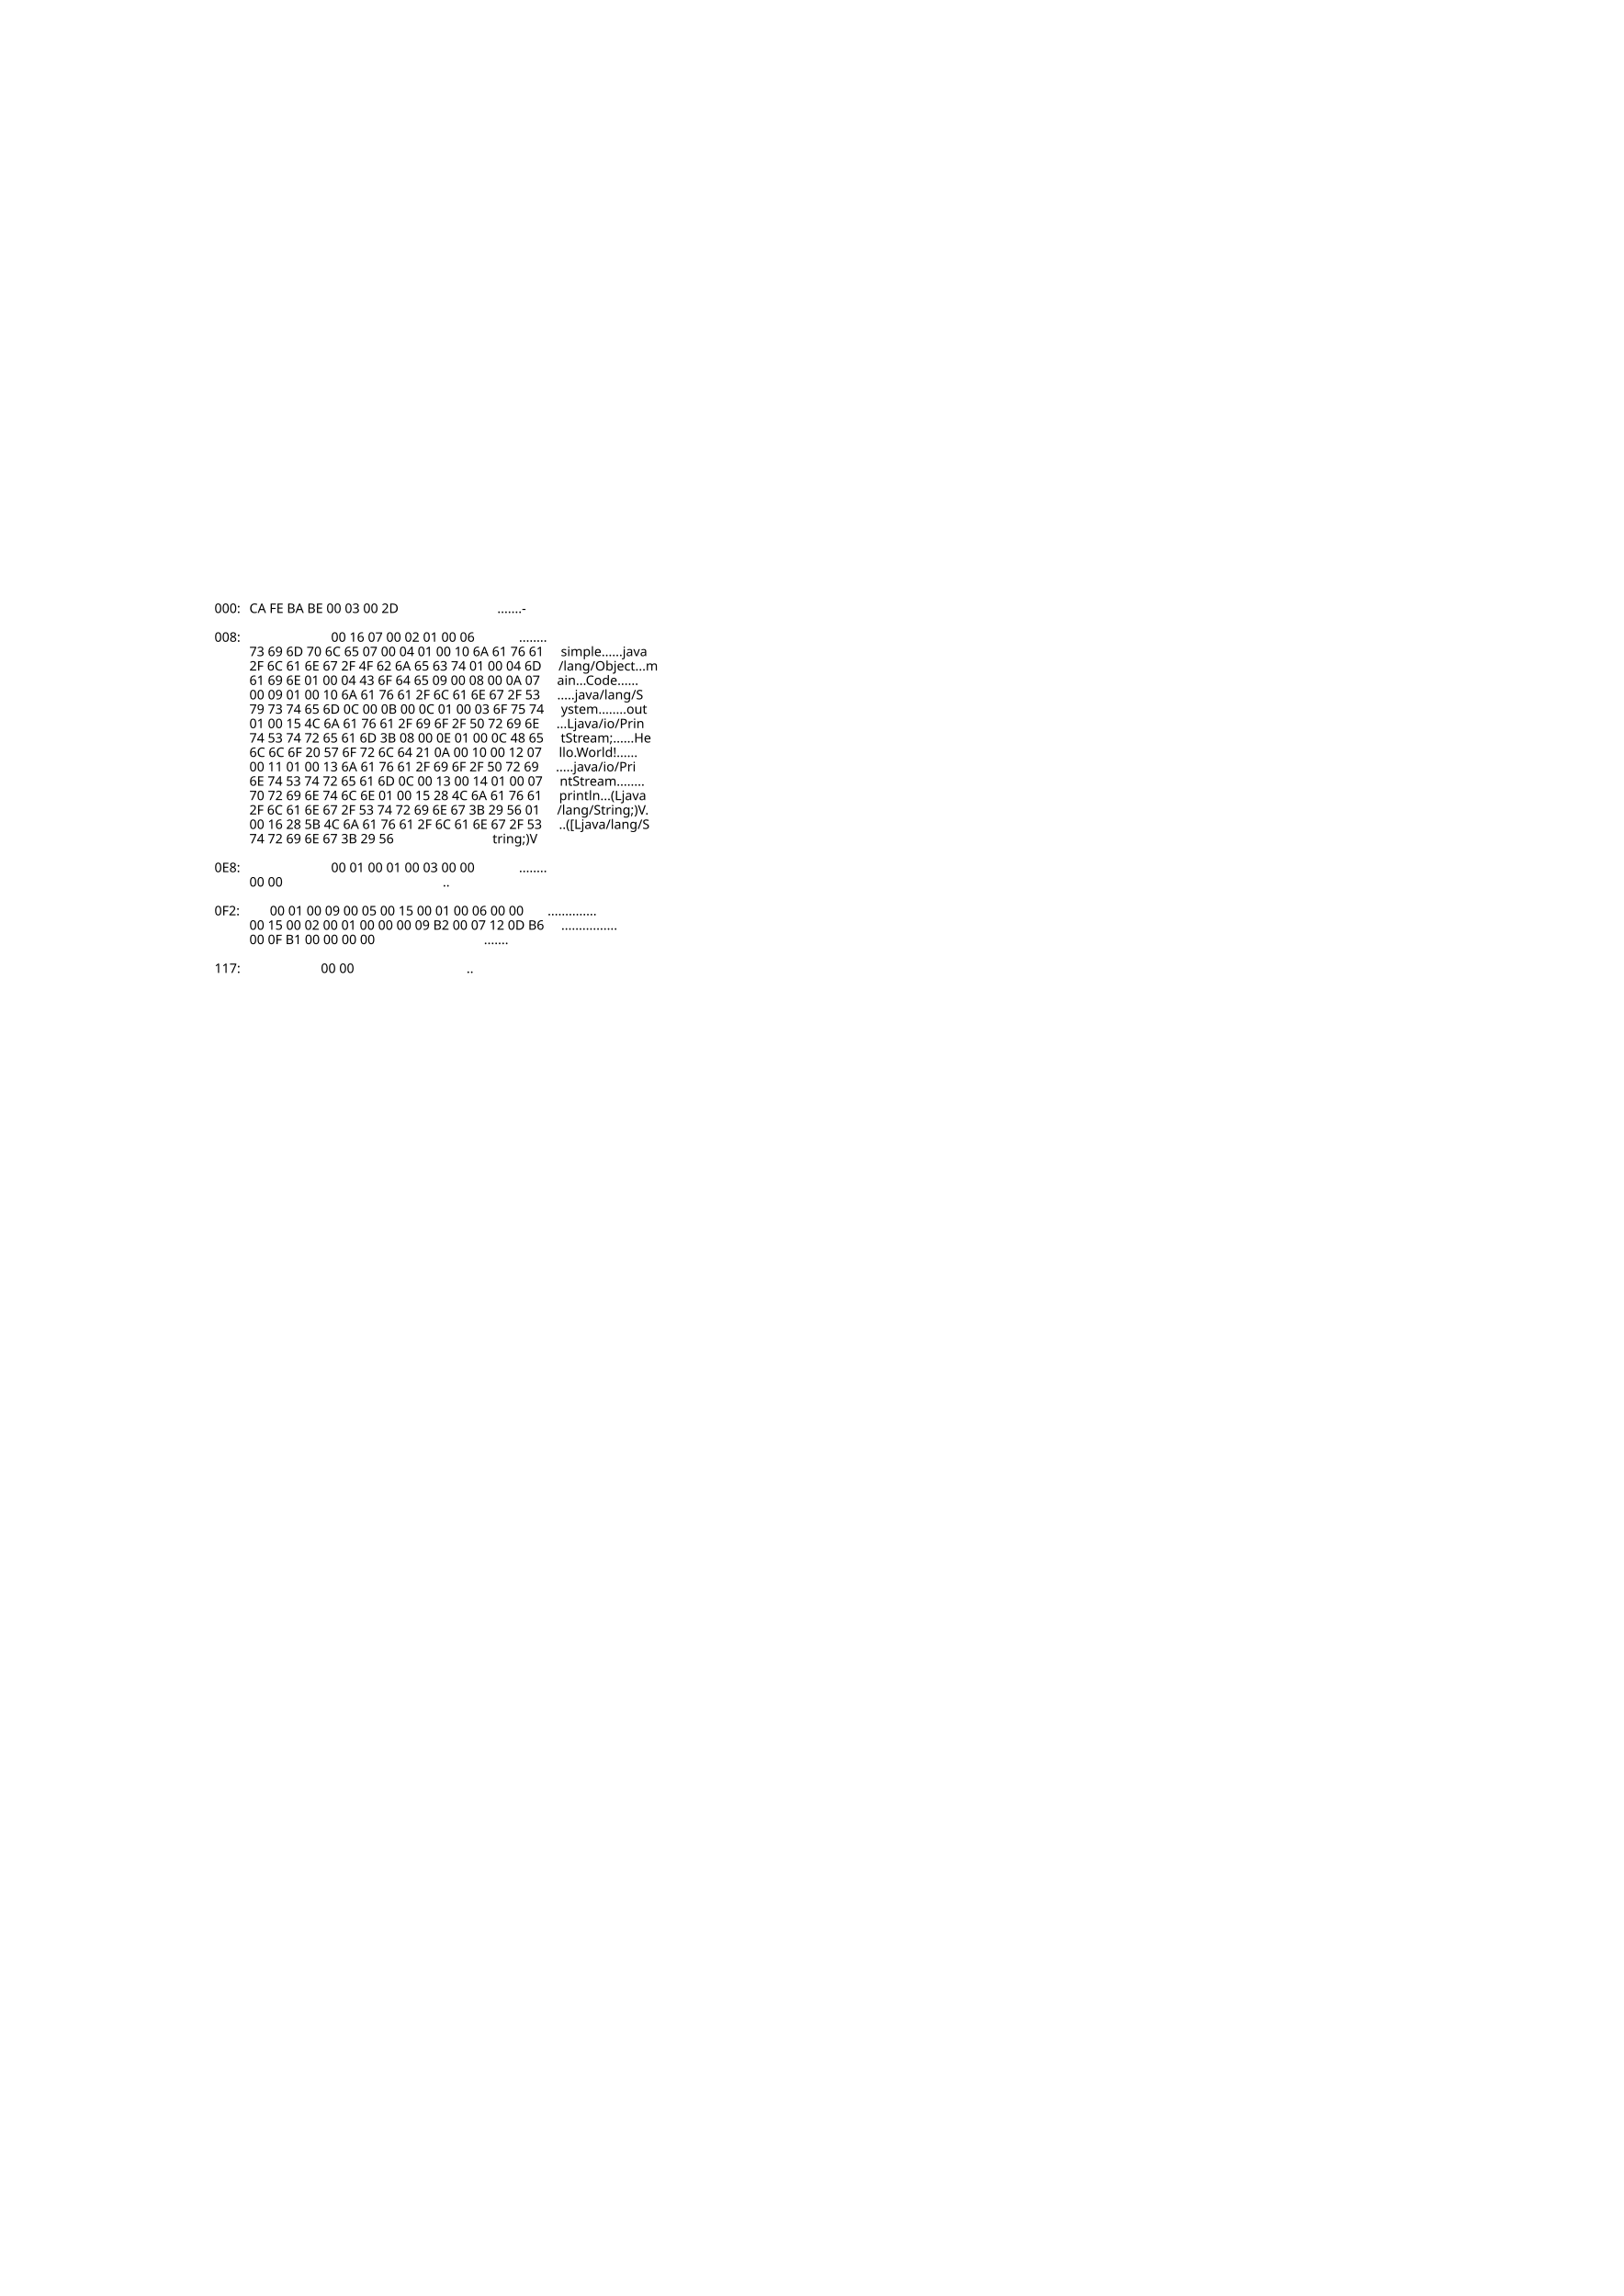
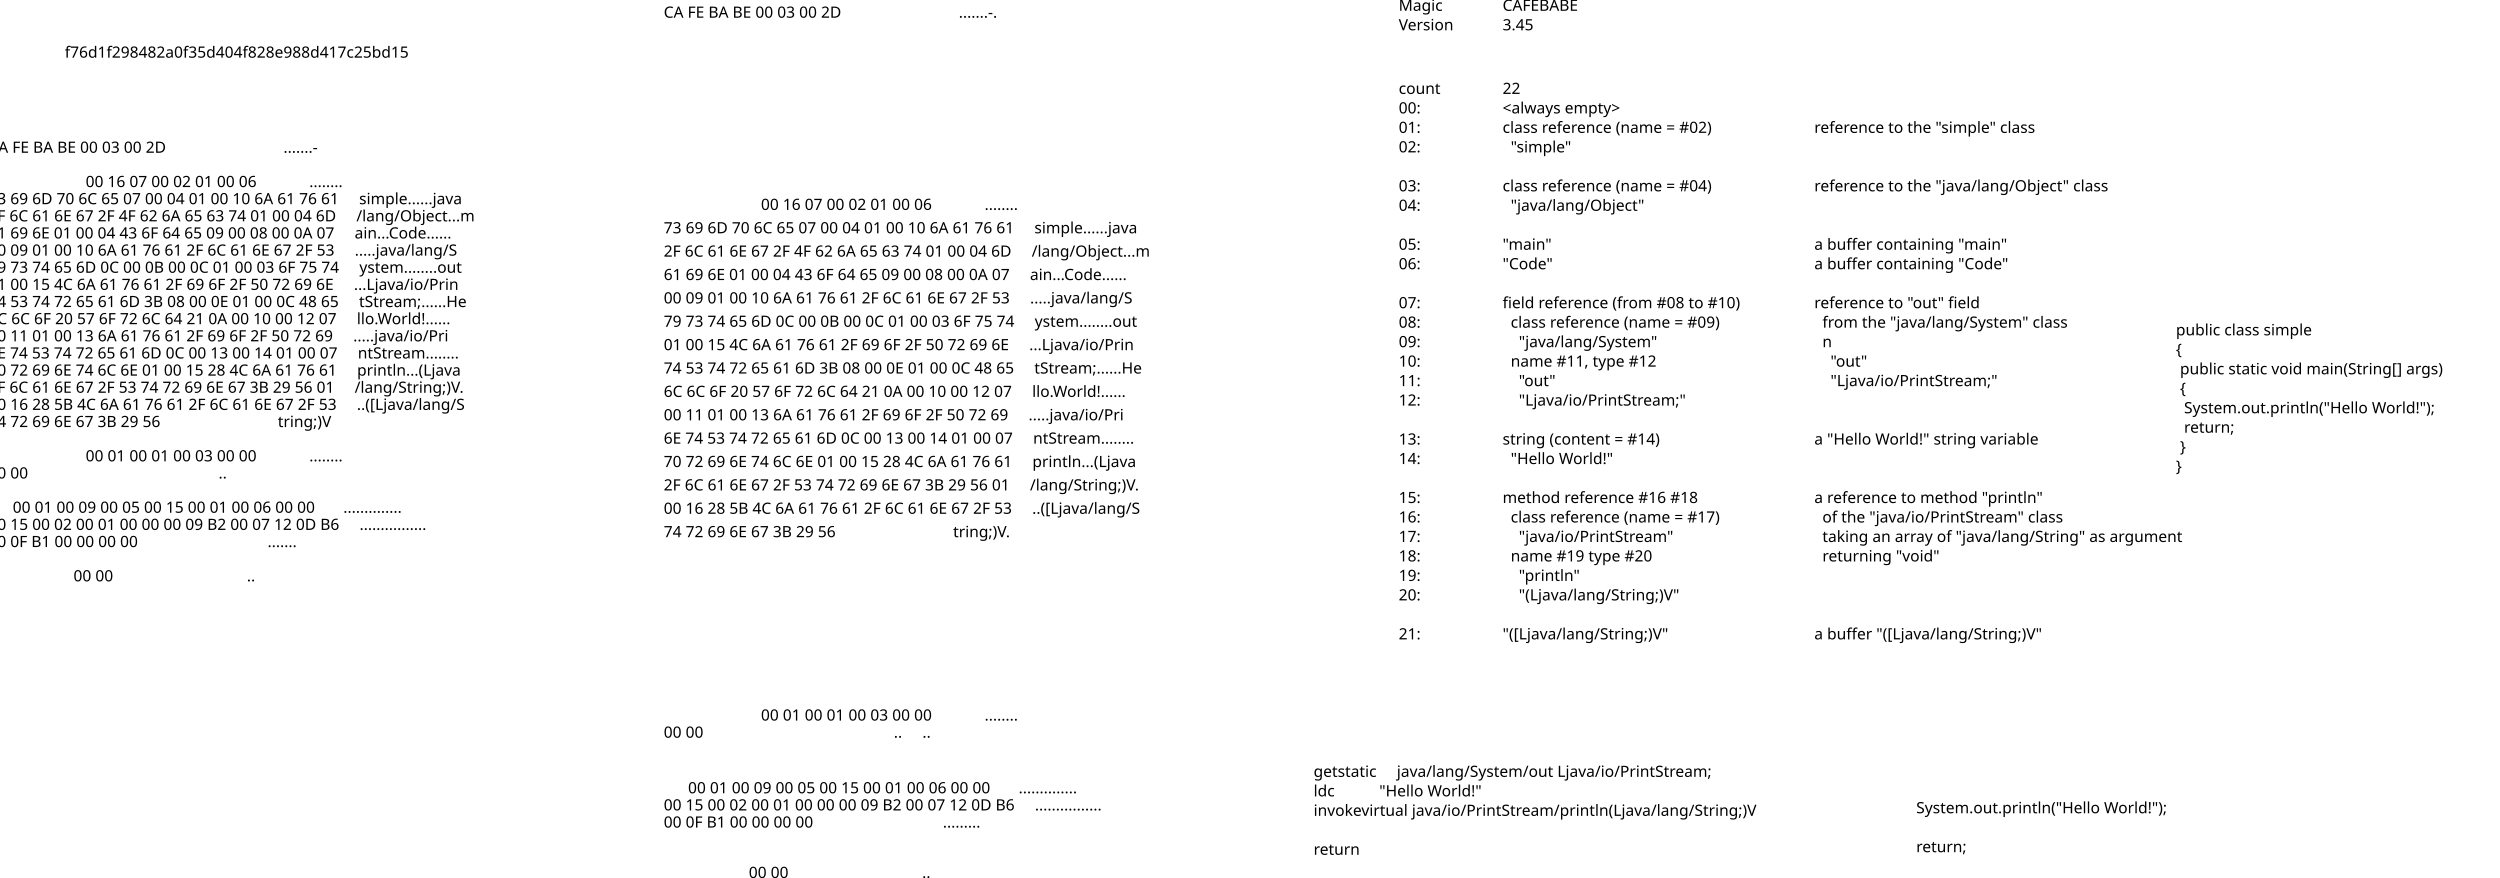
- <svg xmlns="http://www.w3.org/2000/svg" width="744.094" height="1052.362" id="svg2" version="1.1">
+ <svg xmlns="http://www.w3.org/2000/svg" width="962.519" height="338.023" id="svg2" version="1.1">
  <defs id="defs4" />
-   <g id="layer1">
-     <text xml:space="preserve" style="font-size:6px;font-style:normal;font-variant:normal;font-weight:normal;font-stretch:normal;text-align:start;line-height:110%;letter-spacing:0px;word-spacing:0px;text-anchor:start;fill:#000000;fill-opacity:1;stroke:none;font-family:Envy Code R;-inkscape-font-specification:Envy Code R" x="114.286" y="280.934" id="text2985">
-       <tspan x="114.286" y="280.934" id="tspan3493">CA FE BA BE 00 03 00 2D                             .......-</tspan>
-       <tspan x="114.286" y="287.534" id="tspan2989" />
-       <tspan x="114.286" y="294.134" id="tspan2991">                        00 16 07 00 02 01 00 06             ........</tspan>
-       <tspan x="114.286" y="300.734" id="tspan2993">73 69 6D 70 6C 65 07 00 04 01 00 10 6A 61 76 61     simple......java</tspan>
-       <tspan x="114.286" y="307.334" id="tspan2995">2F 6C 61 6E 67 2F 4F 62 6A 65 63 74 01 00 04 6D     /lang/Object...m</tspan>
-       <tspan x="114.286" y="313.934" id="tspan2997">61 69 6E 01 00 04 43 6F 64 65 09 00 08 00 0A 07     ain...Code......</tspan>
-       <tspan x="114.286" y="320.534" id="tspan2999">00 09 01 00 10 6A 61 76 61 2F 6C 61 6E 67 2F 53     .....java/lang/S</tspan>
-       <tspan x="114.286" y="327.134" id="tspan3001">79 73 74 65 6D 0C 00 0B 00 0C 01 00 03 6F 75 74     ystem........out</tspan>
-       <tspan x="114.286" y="333.734" id="tspan3003">01 00 15 4C 6A 61 76 61 2F 69 6F 2F 50 72 69 6E     ...Ljava/io/Prin</tspan>
-       <tspan x="114.286" y="340.334" id="tspan3005">74 53 74 72 65 61 6D 3B 08 00 0E 01 00 0C 48 65     tStream;......He</tspan>
-       <tspan x="114.286" y="346.934" id="tspan3007">6C 6C 6F 20 57 6F 72 6C 64 21 0A 00 10 00 12 07     llo.World!......</tspan>
-       <tspan x="114.286" y="353.534" id="tspan3009">00 11 01 00 13 6A 61 76 61 2F 69 6F 2F 50 72 69     .....java/io/Pri</tspan>
-       <tspan x="114.286" y="360.134" id="tspan3011">6E 74 53 74 72 65 61 6D 0C 00 13 00 14 01 00 07     ntStream........</tspan>
-       <tspan x="114.286" y="366.734" id="tspan3013">70 72 69 6E 74 6C 6E 01 00 15 28 4C 6A 61 76 61     println...(Ljava</tspan>
-       <tspan x="114.286" y="373.334" id="tspan3015">2F 6C 61 6E 67 2F 53 74 72 69 6E 67 3B 29 56 01     /lang/String;)V.</tspan>
-       <tspan x="114.286" y="379.934" id="tspan3017">00 16 28 5B 4C 6A 61 76 61 2F 6C 61 6E 67 2F 53     ..([Ljava/lang/S</tspan>
-       <tspan x="114.286" y="386.534" id="tspan3019">74 72 69 6E 67 3B 29 56                             tring;)V</tspan>
-       <tspan x="114.286" y="393.134" id="tspan3021" />
-       <tspan x="114.286" y="399.734" id="tspan3023">                        00 01 00 01 00 03 00 00             ........</tspan>
-       <tspan x="114.286" y="406.334" id="tspan3025">00 00                                               ..</tspan>
-       <tspan x="114.286" y="412.934" id="tspan3027" />
-       <tspan x="114.286" y="419.534" id="tspan3029">      00 01 00 09 00 05 00 15 00 01 00 06 00 00       ..............</tspan>
-       <tspan x="114.286" y="426.134" id="tspan3031">00 15 00 02 00 01 00 00 00 09 B2 00 07 12 0D B6     ................</tspan>
-       <tspan x="114.286" y="432.734" id="tspan3033">00 0F B1 00 00 00 00                                .......</tspan>
-       <tspan x="114.286" y="439.334" id="tspan3035" />
-       <tspan x="114.286" y="445.934" id="tspan3037">                     00 00                                 ..</tspan>
-     </text>
-     <text id="text3039" y="280.934" x="98.286" style="font-size:6px;font-style:normal;font-variant:normal;font-weight:normal;font-stretch:normal;text-align:start;line-height:110%;letter-spacing:0px;word-spacing:0px;text-anchor:start;fill:#000000;fill-opacity:1;stroke:none;font-family:Envy Code R;-inkscape-font-specification:Envy Code R" xml:space="preserve">
-       <tspan id="tspan3091" y="280.934" x="98.286">000:</tspan>
-       <tspan y="287.534" x="98.286" id="tspan3443" />
-       <tspan y="294.134" x="98.286" id="tspan3445">008:</tspan>
-       <tspan y="300.734" x="98.286" id="tspan3447" />
-       <tspan y="307.334" x="98.286" id="tspan3449" />
-       <tspan y="313.934" x="98.286" id="tspan3451" />
-       <tspan y="320.534" x="98.286" id="tspan3453" />
-       <tspan y="327.134" x="98.286" id="tspan3455" />
-       <tspan y="333.734" x="98.286" id="tspan3457" />
-       <tspan y="340.334" x="98.286" id="tspan3459" />
-       <tspan y="346.934" x="98.286" id="tspan3461" />
-       <tspan y="353.534" x="98.286" id="tspan3463" />
-       <tspan y="360.134" x="98.286" id="tspan3465" />
-       <tspan y="366.734" x="98.286" id="tspan3467" />
-       <tspan y="373.334" x="98.286" id="tspan3469" />
-       <tspan y="379.934" x="98.286" id="tspan3471" />
-       <tspan y="386.534" x="98.286" id="tspan3473" />
-       <tspan y="393.134" x="98.286" id="tspan3475" />
-       <tspan y="399.734" x="98.286" id="tspan3477">0E8:</tspan>
-       <tspan y="406.334" x="98.286" id="tspan3479" />
-       <tspan y="412.934" x="98.286" id="tspan3481" />
-       <tspan y="419.534" x="98.286" id="tspan3483">0F2:</tspan>
-       <tspan y="426.134" x="98.286" id="tspan3485" />
-       <tspan y="432.734" x="98.286" id="tspan3487" />
-       <tspan y="439.334" x="98.286" id="tspan3489" />
-       <tspan y="445.934" x="98.286" id="tspan3491">117:</tspan>
+   <g id="layer1" transform="translate(-98.7486,-222.1102)">
+     <text xml:space="preserve" style="font-size:6px;font-style:normal;font-variant:normal;font-weight:normal;font-stretch:normal;text-align:start;line-height:110%;letter-spacing:0px;word-spacing:0px;text-anchor:start;fill:#000000;fill-opacity:1;stroke:none;font-family:Envy Code R;-inkscape-font-specification:Envy Code R" x="94.286" y="280.934" id="text2985">
+       <tspan x="94.286" y="280.934" id="tspan3493">CA FE BA BE 00 03 00 2D                             .......-</tspan>
+       <tspan x="94.286" y="287.534" id="tspan2989" />
+       <tspan x="94.286" y="294.134" id="tspan2991">                        00 16 07 00 02 01 00 06             ........</tspan>
+       <tspan x="94.286" y="300.734" id="tspan2993">73 69 6D 70 6C 65 07 00 04 01 00 10 6A 61 76 61     simple......java</tspan>
+       <tspan x="94.286" y="307.334" id="tspan2995">2F 6C 61 6E 67 2F 4F 62 6A 65 63 74 01 00 04 6D     /lang/Object...m</tspan>
+       <tspan x="94.286" y="313.934" id="tspan2997">61 69 6E 01 00 04 43 6F 64 65 09 00 08 00 0A 07     ain...Code......</tspan>
+       <tspan x="94.286" y="320.534" id="tspan2999">00 09 01 00 10 6A 61 76 61 2F 6C 61 6E 67 2F 53     .....java/lang/S</tspan>
+       <tspan x="94.286" y="327.134" id="tspan3001">79 73 74 65 6D 0C 00 0B 00 0C 01 00 03 6F 75 74     ystem........out</tspan>
+       <tspan x="94.286" y="333.734" id="tspan3003">01 00 15 4C 6A 61 76 61 2F 69 6F 2F 50 72 69 6E     ...Ljava/io/Prin</tspan>
+       <tspan x="94.286" y="340.334" id="tspan3005">74 53 74 72 65 61 6D 3B 08 00 0E 01 00 0C 48 65     tStream;......He</tspan>
+       <tspan x="94.286" y="346.934" id="tspan3007">6C 6C 6F 20 57 6F 72 6C 64 21 0A 00 10 00 12 07     llo.World!......</tspan>
+       <tspan x="94.286" y="353.534" id="tspan3009">00 11 01 00 13 6A 61 76 61 2F 69 6F 2F 50 72 69     .....java/io/Pri</tspan>
+       <tspan x="94.286" y="360.134" id="tspan3011">6E 74 53 74 72 65 61 6D 0C 00 13 00 14 01 00 07     ntStream........</tspan>
+       <tspan x="94.286" y="366.734" id="tspan3013">70 72 69 6E 74 6C 6E 01 00 15 28 4C 6A 61 76 61     println...(Ljava</tspan>
+       <tspan x="94.286" y="373.334" id="tspan3015">2F 6C 61 6E 67 2F 53 74 72 69 6E 67 3B 29 56 01     /lang/String;)V.</tspan>
+       <tspan x="94.286" y="379.934" id="tspan3017">00 16 28 5B 4C 6A 61 76 61 2F 6C 61 6E 67 2F 53     ..([Ljava/lang/S</tspan>
+       <tspan x="94.286" y="386.534" id="tspan3019">74 72 69 6E 67 3B 29 56                             tring;)V</tspan>
+       <tspan x="94.286" y="393.134" id="tspan3021" />
+       <tspan x="94.286" y="399.734" id="tspan3023">                        00 01 00 01 00 03 00 00             ........</tspan>
+       <tspan x="94.286" y="406.334" id="tspan3025">00 00                                               ..</tspan>
+       <tspan x="94.286" y="412.934" id="tspan3027" />
+       <tspan x="94.286" y="419.534" id="tspan3029">      00 01 00 09 00 05 00 15 00 01 00 06 00 00       ..............</tspan>
+       <tspan x="94.286" y="426.134" id="tspan3031">00 15 00 02 00 01 00 00 00 09 B2 00 07 12 0D B6     ................</tspan>
+       <tspan x="94.286" y="432.734" id="tspan3033">00 0F B1 00 00 00 00                                .......</tspan>
+       <tspan x="94.286" y="439.334" id="tspan3035" />
+       <tspan x="94.286" y="445.934" id="tspan3037">                     00 00                                 ..</tspan>
+     </text>
+     <text id="text3039" y="280.934" x="78.286" style="font-size:6px;font-style:normal;font-variant:normal;font-weight:normal;font-stretch:normal;text-align:start;line-height:110%;letter-spacing:0px;word-spacing:0px;text-anchor:start;fill:#000000;fill-opacity:1;stroke:none;font-family:Envy Code R;-inkscape-font-specification:Envy Code R" xml:space="preserve">
+       <tspan id="tspan3091" y="280.934" x="78.286">000:</tspan>
+       <tspan y="287.534" x="78.286" id="tspan3443" />
+       <tspan y="294.134" x="78.286" id="tspan3445">008:</tspan>
+       <tspan y="300.734" x="78.286" id="tspan3447" />
+       <tspan y="307.334" x="78.286" id="tspan3449" />
+       <tspan y="313.934" x="78.286" id="tspan3451" />
+       <tspan y="320.534" x="78.286" id="tspan3453" />
+       <tspan y="327.134" x="78.286" id="tspan3455" />
+       <tspan y="333.734" x="78.286" id="tspan3457" />
+       <tspan y="340.334" x="78.286" id="tspan3459" />
+       <tspan y="346.934" x="78.286" id="tspan3461" />
+       <tspan y="353.534" x="78.286" id="tspan3463" />
+       <tspan y="360.134" x="78.286" id="tspan3465" />
+       <tspan y="366.734" x="78.286" id="tspan3467" />
+       <tspan y="373.334" x="78.286" id="tspan3469" />
+       <tspan y="379.934" x="78.286" id="tspan3471" />
+       <tspan y="386.534" x="78.286" id="tspan3473" />
+       <tspan y="393.134" x="78.286" id="tspan3475" />
+       <tspan y="399.734" x="78.286" id="tspan3477">0E8:</tspan>
+       <tspan y="406.334" x="78.286" id="tspan3479" />
+       <tspan y="412.934" x="78.286" id="tspan3481" />
+       <tspan y="419.534" x="78.286" id="tspan3483">0F2:</tspan>
+       <tspan y="426.134" x="78.286" id="tspan3485" />
+       <tspan y="432.734" x="78.286" id="tspan3487" />
+       <tspan y="439.334" x="78.286" id="tspan3489" />
+       <tspan y="445.934" x="78.286" id="tspan3491">117:</tspan>
+     </text>
+     <text xml:space="preserve" style="font-size:6px;font-style:normal;font-variant:normal;font-weight:normal;font-stretch:normal;text-indent:0;text-align:start;text-decoration:none;line-height:125%;letter-spacing:0px;word-spacing:0px;text-transform:none;direction:ltr;block-progression:tb;writing-mode:lr-tb;text-anchor:start;baseline-shift:baseline;color:#000000;fill:#000000;fill-opacity:1;fill-rule:nonzero;stroke:none;stroke-width:1;marker:none;visibility:visible;display:inline;overflow:visible;enable-background:accumulate;font-family:Envy Code R;-inkscape-font-specification:Envy Code R" x="637.252" y="226.276" id="text3036">
+       <tspan id="tspan3038" x="637.252" y="226.276">Magic</tspan>
+       <tspan x="637.252" y="233.776" id="tspan3840">Version</tspan>
+     </text>
+     <text id="text3040" y="226.276" x="677.252" style="font-size:6px;font-style:normal;font-variant:normal;font-weight:normal;font-stretch:normal;text-indent:0;text-align:start;text-decoration:none;line-height:125%;letter-spacing:0px;word-spacing:0px;text-transform:none;direction:ltr;block-progression:tb;writing-mode:lr-tb;text-anchor:start;baseline-shift:baseline;color:#000000;fill:#000000;fill-opacity:1;fill-rule:nonzero;stroke:none;stroke-width:1;marker:none;visibility:visible;display:inline;overflow:visible;enable-background:accumulate;font-family:Envy Code R;-inkscape-font-specification:Envy Code R" xml:space="preserve">
+       <tspan y="226.276" x="677.252" id="tspan3042">CAFEBABE</tspan>
+       <tspan y="233.776" x="677.252" id="tspan3844">3.45</tspan>
+     </text>
+     <text id="text3044" y="302.934" x="354.286" style="font-size:6px;font-style:normal;font-variant:normal;font-weight:normal;font-stretch:normal;text-align:start;line-height:150%;letter-spacing:0px;word-spacing:0px;text-anchor:start;fill:#000000;fill-opacity:1;stroke:none;font-family:Envy Code R;-inkscape-font-specification:Envy Code R" xml:space="preserve">
+       <tspan id="tspan3050" y="302.934" x="354.286">                        00 16 07 00 02 01 00 06             ........</tspan>
+       <tspan id="tspan3052" y="311.934" x="354.286">73 69 6D 70 6C 65 07 00 04 01 00 10 6A 61 76 61     simple......java</tspan>
+       <tspan id="tspan3054" y="320.934" x="354.286">2F 6C 61 6E 67 2F 4F 62 6A 65 63 74 01 00 04 6D     /lang/Object...m</tspan>
+       <tspan id="tspan3056" y="329.934" x="354.286">61 69 6E 01 00 04 43 6F 64 65 09 00 08 00 0A 07     ain...Code......</tspan>
+       <tspan id="tspan3058" y="338.934" x="354.286">00 09 01 00 10 6A 61 76 61 2F 6C 61 6E 67 2F 53     .....java/lang/S</tspan>
+       <tspan id="tspan3060" y="347.934" x="354.286">79 73 74 65 6D 0C 00 0B 00 0C 01 00 03 6F 75 74     ystem........out</tspan>
+       <tspan id="tspan3062" y="356.934" x="354.286">01 00 15 4C 6A 61 76 61 2F 69 6F 2F 50 72 69 6E     ...Ljava/io/Prin</tspan>
+       <tspan id="tspan3064" y="365.934" x="354.286">74 53 74 72 65 61 6D 3B 08 00 0E 01 00 0C 48 65     tStream;......He</tspan>
+       <tspan id="tspan3066" y="374.934" x="354.286">6C 6C 6F 20 57 6F 72 6C 64 21 0A 00 10 00 12 07     llo.World!......</tspan>
+       <tspan id="tspan3068" y="383.934" x="354.286">00 11 01 00 13 6A 61 76 61 2F 69 6F 2F 50 72 69     .....java/io/Pri</tspan>
+       <tspan id="tspan3070" y="392.934" x="354.286">6E 74 53 74 72 65 61 6D 0C 00 13 00 14 01 00 07     ntStream........</tspan>
+       <tspan id="tspan3072" y="401.934" x="354.286">70 72 69 6E 74 6C 6E 01 00 15 28 4C 6A 61 76 61     println...(Ljava</tspan>
+       <tspan id="tspan3074" y="410.934" x="354.286">2F 6C 61 6E 67 2F 53 74 72 69 6E 67 3B 29 56 01     /lang/String;)V.</tspan>
+       <tspan id="tspan3076" y="419.934" x="354.286">00 16 28 5B 4C 6A 61 76 61 2F 6C 61 6E 67 2F 53     ..([Ljava/lang/S</tspan>
+       <tspan id="tspan3096" y="428.934" x="354.286">74 72 69 6E 67 3B 29 56                             tring;)V.</tspan>
+     </text>
+     <text xml:space="preserve" style="font-size:6px;font-style:normal;font-variant:normal;font-weight:normal;font-stretch:normal;text-align:start;line-height:110%;letter-spacing:0px;word-spacing:0px;text-anchor:start;fill:#000000;fill-opacity:1;stroke:none;font-family:Envy Code R;-inkscape-font-specification:Envy Code R" x="354.286" y="228.934" id="text3098">
+       <tspan x="354.286" y="228.934" id="tspan3150">CA FE BA BE 00 03 00 2D                             .......-.</tspan>
+     </text>
+     <text xml:space="preserve" style="font-size:6px;font-style:normal;font-variant:normal;font-weight:normal;font-stretch:normal;text-align:start;line-height:110%;letter-spacing:0px;word-spacing:0px;text-anchor:start;fill:#000000;fill-opacity:1;stroke:none;font-family:Envy Code R;-inkscape-font-specification:Envy Code R" x="354.286" y="492.934" id="text3509">
+       <tspan x="354.286" y="492.934" id="tspan3541" />
+       <tspan x="354.286" y="499.534" id="tspan3543">                        00 01 00 01 00 03 00 00             ........</tspan>
+       <tspan x="354.286" y="506.134" id="tspan3557">00 00                                               ..     ..</tspan>
+     </text>
+     <text id="text3748" y="520.934" x="354.286" style="font-size:6px;font-style:normal;font-variant:normal;font-weight:normal;font-stretch:normal;text-align:start;line-height:110%;letter-spacing:0px;word-spacing:0px;text-anchor:start;fill:#000000;fill-opacity:1;stroke:none;font-family:Envy Code R;-inkscape-font-specification:Envy Code R" xml:space="preserve">
+       <tspan id="tspan3756" y="520.934" x="354.286" />
+       <tspan id="tspan3758" y="527.534" x="354.286">      00 01 00 09 00 05 00 15 00 01 00 06 00 00       ..............</tspan>
+       <tspan id="tspan3760" y="534.134" x="354.286">00 15 00 02 00 01 00 00 00 09 B2 00 07 12 0D B6     ................</tspan>
+       <tspan id="tspan3766" y="540.734" x="354.286">00 0F B1 00 00 00 00                                .........</tspan>
+     </text>
+     <text xml:space="preserve" style="font-size:6px;font-style:normal;font-variant:normal;font-weight:normal;font-stretch:normal;text-align:start;line-height:110%;letter-spacing:0px;word-spacing:0px;text-anchor:start;fill:#000000;fill-opacity:1;stroke:none;font-family:Envy Code R;-inkscape-font-specification:Envy Code R" x="354.286" y="546.934" id="text3804">
+       <tspan x="354.286" y="546.934" id="tspan3812" />
+       <tspan x="354.286" y="553.534" id="tspan3814" />
+       <tspan x="354.286" y="560.134" id="tspan3816">                     00 00                                 ..</tspan>
+     </text>
+     <text xml:space="preserve" style="font-size:6px;font-style:normal;font-variant:normal;font-weight:normal;font-stretch:normal;text-indent:0;text-align:center;text-decoration:none;line-height:125%;letter-spacing:0px;word-spacing:0px;text-transform:none;direction:ltr;block-progression:tb;writing-mode:lr-tb;text-anchor:middle;baseline-shift:baseline;color:#000000;fill:#000000;fill-opacity:1;fill-rule:nonzero;stroke:none;stroke-width:1;marker:none;visibility:visible;display:inline;overflow:visible;enable-background:accumulate;font-family:Aracne Regular;-inkscape-font-specification:Aracne Regular" x="193.798" y="244.322" id="text3832">
+       <tspan id="tspan3834" x="193.798" y="244.322">f76d1f298482a0f35d404f828e988d417c25bd15</tspan>
+     </text>
+     <text id="text3867" y="258.276" x="637.252" style="font-size:6px;font-style:normal;font-variant:normal;font-weight:normal;font-stretch:normal;text-indent:0;text-align:start;text-decoration:none;line-height:125%;letter-spacing:0px;word-spacing:0px;text-transform:none;direction:ltr;block-progression:tb;writing-mode:lr-tb;text-anchor:start;baseline-shift:baseline;color:#000000;fill:#000000;fill-opacity:1;fill-rule:nonzero;stroke:none;stroke-width:1;marker:none;visibility:visible;display:inline;overflow:visible;enable-background:accumulate;font-family:Envy Code R;-inkscape-font-specification:Envy Code R" xml:space="preserve">
+       <tspan y="258.276" x="637.252" id="tspan3869">count</tspan>
+       <tspan y="265.776" x="637.252" id="tspan3133">00:</tspan>
+       <tspan id="tspan3871" y="273.276" x="637.252">01:</tspan>
+       <tspan y="280.776" x="637.252" id="tspan3879">02:</tspan>
+       <tspan y="288.276" x="637.252" id="tspan3607" />
+       <tspan y="295.776" x="637.252" id="tspan3883">03:</tspan>
+       <tspan y="303.276" x="637.252" id="tspan3885">04:</tspan>
+       <tspan y="310.776" x="637.252" id="tspan3887" />
+       <tspan y="318.276" x="637.252" id="tspan3609">05:</tspan>
+       <tspan y="325.776" x="637.252" id="tspan3889">06:</tspan>
+       <tspan y="333.276" x="637.252" id="tspan3891" />
+       <tspan y="340.776" x="637.252" id="tspan3611">07:</tspan>
+       <tspan y="348.276" x="637.252" id="tspan3893">08:</tspan>
+       <tspan y="355.776" x="637.252" id="tspan3895">09:</tspan>
+       <tspan y="363.276" x="637.252" id="tspan3897">10:</tspan>
+       <tspan y="370.776" x="637.252" id="tspan3899">11:</tspan>
+       <tspan y="378.276" x="637.252" id="tspan3901">12:</tspan>
+       <tspan y="385.776" x="637.252" id="tspan3903" />
+       <tspan y="393.276" x="637.252" id="tspan3613">13:</tspan>
+       <tspan y="400.776" x="637.252" id="tspan3905">14:</tspan>
+       <tspan y="408.276" x="637.252" id="tspan3907" />
+       <tspan y="415.776" x="637.252" id="tspan3615">15:</tspan>
+       <tspan y="423.276" x="637.252" id="tspan3909">16:</tspan>
+       <tspan y="430.776" x="637.252" id="tspan3911">17:</tspan>
+       <tspan y="438.276" x="637.252" id="tspan3913">18:</tspan>
+       <tspan y="445.776" x="637.252" id="tspan3915">19:</tspan>
+       <tspan y="453.276" x="637.252" id="tspan3917">20:</tspan>
+       <tspan y="460.776" x="637.252" id="tspan3921" />
+       <tspan y="468.276" x="637.252" id="tspan3617">21:</tspan>
+     </text>
+     <text xml:space="preserve" style="font-size:6px;font-style:normal;font-variant:normal;font-weight:normal;font-stretch:normal;text-indent:0;text-align:start;text-decoration:none;line-height:125%;letter-spacing:0px;word-spacing:0px;text-transform:none;direction:ltr;block-progression:tb;writing-mode:lr-tb;text-anchor:start;baseline-shift:baseline;color:#000000;fill:#000000;fill-opacity:1;fill-rule:nonzero;stroke:none;stroke-width:1;marker:none;visibility:visible;display:inline;overflow:visible;enable-background:accumulate;font-family:Envy Code R;-inkscape-font-specification:Envy Code R" x="677.252" y="258.276" id="text3873">
+       <tspan id="tspan3875" x="677.252" y="258.276">22</tspan>
+       <tspan x="677.252" y="265.776" id="tspan3135">&lt;always empty&gt;</tspan>
+       <tspan id="tspan3877" x="677.252" y="273.276">class reference (name = #02)</tspan>
+       <tspan x="677.252" y="280.776" id="tspan3881">  "simple"</tspan>
+       <tspan x="677.252" y="288.276" id="tspan3554" />
+       <tspan x="677.252" y="295.776" id="tspan3923">class reference (name = #04)</tspan>
+       <tspan x="677.252" y="303.276" id="tspan3925">  "java/lang/Object"</tspan>
+       <tspan x="677.252" y="310.776" id="tspan3927" />
+       <tspan x="677.252" y="318.276" id="tspan3556">"main"</tspan>
+       <tspan x="677.252" y="325.776" id="tspan3929">"Code"</tspan>
+       <tspan x="677.252" y="333.276" id="tspan3931" />
+       <tspan x="677.252" y="340.776" id="tspan3564">field reference (from #08 to #10)</tspan>
+       <tspan x="677.252" y="348.276" id="tspan3935">  class reference (name = #09)</tspan>
+       <tspan x="677.252" y="355.776" id="tspan3937">    "java/lang/System"</tspan>
+       <tspan x="677.252" y="363.276" id="tspan3939">  name #11, type #12</tspan>
+       <tspan x="677.252" y="370.776" id="tspan3941">    "out"</tspan>
+       <tspan x="677.252" y="378.276" id="tspan3943">    "Ljava/io/PrintStream;"</tspan>
+       <tspan x="677.252" y="385.776" id="tspan3933" />
+       <tspan x="677.252" y="393.276" id="tspan3566">string (content = #14)</tspan>
+       <tspan x="677.252" y="400.776" id="tspan3117">  "Hello World!"</tspan>
+       <tspan x="677.252" y="408.276" id="tspan3119" />
+       <tspan x="677.252" y="415.776" id="tspan3568">method reference #16 #18</tspan>
+       <tspan x="677.252" y="423.276" id="tspan3121">  class reference (name = #17)</tspan>
+       <tspan x="677.252" y="430.776" id="tspan3123">    "java/io/PrintStream"</tspan>
+       <tspan x="677.252" y="438.276" id="tspan3125">  name #19 type #20</tspan>
+       <tspan x="677.252" y="445.776" id="tspan3127">    "println"</tspan>
+       <tspan x="677.252" y="453.276" id="tspan3129">    "(Ljava/lang/String;)V"</tspan>
+       <tspan x="677.252" y="460.776" id="tspan3131" />
+       <tspan x="677.252" y="468.276" id="tspan3570">"([Ljava/lang/String;)V"</tspan>
+     </text>
+     <text id="text3139" y="258.276" x="797.252" style="font-size:6px;font-style:normal;font-variant:normal;font-weight:normal;font-stretch:normal;text-indent:0;text-align:start;text-decoration:none;line-height:125%;letter-spacing:0px;word-spacing:0px;text-transform:none;direction:ltr;block-progression:tb;writing-mode:lr-tb;text-anchor:start;baseline-shift:baseline;color:#000000;fill:#000000;fill-opacity:1;fill-rule:nonzero;stroke:none;stroke-width:1;marker:none;visibility:visible;display:inline;overflow:visible;enable-background:accumulate;font-family:Envy Code R;-inkscape-font-specification:Envy Code R" xml:space="preserve">
+       <tspan y="258.276" x="797.252" id="tspan3145" />
+       <tspan y="265.776" x="797.252" id="tspan3194" />
+       <tspan id="tspan3147" y="273.276" x="797.252">reference to the "simple" class</tspan>
+       <tspan id="tspan3149" y="280.776" x="797.252" />
+       <tspan id="tspan3151" y="288.276" x="797.252" />
+       <tspan y="295.776" x="797.252" id="tspan3558">reference to the "java/lang/Object" class</tspan>
+       <tspan id="tspan3153" y="303.276" x="797.252" />
+       <tspan y="310.776" x="797.252" id="tspan3202" />
+       <tspan y="318.276" x="797.252" id="tspan3560">a buffer containing "main"</tspan>
+       <tspan id="tspan3155" y="325.776" x="797.252">a buffer containing "Code"</tspan>
+       <tspan id="tspan3157" y="333.276" x="797.252" />
+       <tspan y="340.776" x="797.252" id="tspan3562">reference to "out" field</tspan>
+       <tspan id="tspan3161" y="348.276" x="797.252">  from the "java/lang/System" class</tspan>
+       <tspan id="tspan3163" y="355.776" x="797.252">  n</tspan>
+       <tspan id="tspan3165" y="363.276" x="797.252">    "out"</tspan>
+       <tspan id="tspan3167" y="370.776" x="797.252">    "Ljava/io/PrintStream;"</tspan>
+       <tspan id="tspan3171" y="378.276" x="797.252" />
+       <tspan y="385.776" x="797.252" id="tspan3572" />
+       <tspan y="393.276" x="797.252" id="tspan3603">a "Hello World!" string variable</tspan>
+       <tspan id="tspan3173" y="400.776" x="797.252" />
+       <tspan y="408.276" x="797.252" id="tspan3597" />
+       <tspan id="tspan3177" y="415.776" x="797.252">a reference to method "println" </tspan>
+       <tspan y="423.276" x="797.252" id="tspan3582">  of the "java/io/PrintStream" class</tspan>
+       <tspan id="tspan3179" y="430.776" x="797.252">  taking an array of "java/lang/String" as argument</tspan>
+       <tspan y="438.276" x="797.252" id="tspan3584">  returning "void"</tspan>
+       <tspan id="tspan3185" y="445.776" x="797.252" />
+       <tspan y="453.276" x="797.252" id="tspan3576" />
+       <tspan y="460.776" x="797.252" id="tspan3599" />
+       <tspan y="468.276" x="797.252" id="tspan3601">a buffer "([Ljava/lang/String;)V"</tspan>
+     </text>
+     <text xml:space="preserve" style="font-size:6px;font-style:normal;font-variant:normal;font-weight:normal;font-stretch:normal;text-indent:0;text-align:start;text-decoration:none;line-height:125%;letter-spacing:0px;word-spacing:0px;text-transform:none;direction:ltr;block-progression:tb;writing-mode:lr-tb;text-anchor:start;baseline-shift:baseline;color:#000000;fill:#000000;fill-opacity:1;fill-rule:nonzero;stroke:none;stroke-width:1;marker:none;visibility:visible;display:inline;overflow:visible;enable-background:accumulate;font-family:Envy Code R;-inkscape-font-specification:Envy Code R" x="936.493" y="351.22" id="text3208">
+       <tspan x="936.493" y="351.22" id="tspan3254">public class simple</tspan>
+       <tspan x="936.493" y="358.72" id="tspan3533">{</tspan>
+       <tspan x="936.493" y="366.22" id="tspan3535"> public static void main(String[] args)</tspan>
+       <tspan x="936.493" y="373.72" id="tspan3537"> {</tspan>
+       <tspan x="936.493" y="381.22" id="tspan3539">  System.out.println("Hello World!");</tspan>
+       <tspan x="936.493" y="388.72" id="tspan3708">  return;</tspan>
+       <tspan x="936.493" y="396.22" id="tspan3544"> }</tspan>
+       <tspan x="936.493" y="403.72" id="tspan3548">}</tspan>
+     </text>
+     <text id="text3619" y="535.22" x="836.493" style="font-size:6px;font-style:normal;font-variant:normal;font-weight:normal;font-stretch:normal;text-indent:0;text-align:start;text-decoration:none;line-height:125%;letter-spacing:0px;word-spacing:0px;text-transform:none;direction:ltr;block-progression:tb;writing-mode:lr-tb;text-anchor:start;baseline-shift:baseline;color:#000000;fill:#000000;fill-opacity:1;fill-rule:nonzero;stroke:none;stroke-width:1;marker:none;visibility:visible;display:inline;overflow:visible;enable-background:accumulate;font-family:Envy Code R;-inkscape-font-specification:Envy Code R" xml:space="preserve">
+       <tspan id="tspan3629" y="535.22" x="836.493">System.out.println("Hello World!");</tspan>
+       <tspan id="tspan3633" y="542.72" x="836.493" />
+       <tspan y="550.22" x="836.493" id="tspan3704">return;</tspan>
+     </text>
+     <text xml:space="preserve" style="font-size:6px;font-style:normal;font-variant:normal;font-weight:normal;font-stretch:normal;text-indent:0;text-align:start;text-decoration:none;line-height:125%;letter-spacing:0px;word-spacing:0px;text-transform:none;direction:ltr;block-progression:tb;writing-mode:lr-tb;text-anchor:start;baseline-shift:baseline;color:#000000;fill:#000000;fill-opacity:1;fill-rule:nonzero;stroke:none;stroke-width:1;marker:none;visibility:visible;display:inline;overflow:visible;enable-background:accumulate;font-family:Envy Code R;-inkscape-font-specification:Envy Code R" x="604.493" y="521.22" id="text3635">
+       <tspan x="604.493" y="521.22" id="tspan3649">getstatic     java/lang/System/out Ljava/io/PrintStream;</tspan>
+       <tspan x="604.493" y="528.72" id="tspan3678">ldc           "Hello World!"</tspan>
+       <tspan x="604.493" y="536.22" id="tspan3680">invokevirtual java/io/PrintStream/println(Ljava/lang/String;)V</tspan>
+       <tspan x="604.493" y="543.72" id="tspan3706" />
+       <tspan x="604.493" y="551.22" id="tspan3682">return</tspan>
    </text>
  </g>
</svg>
